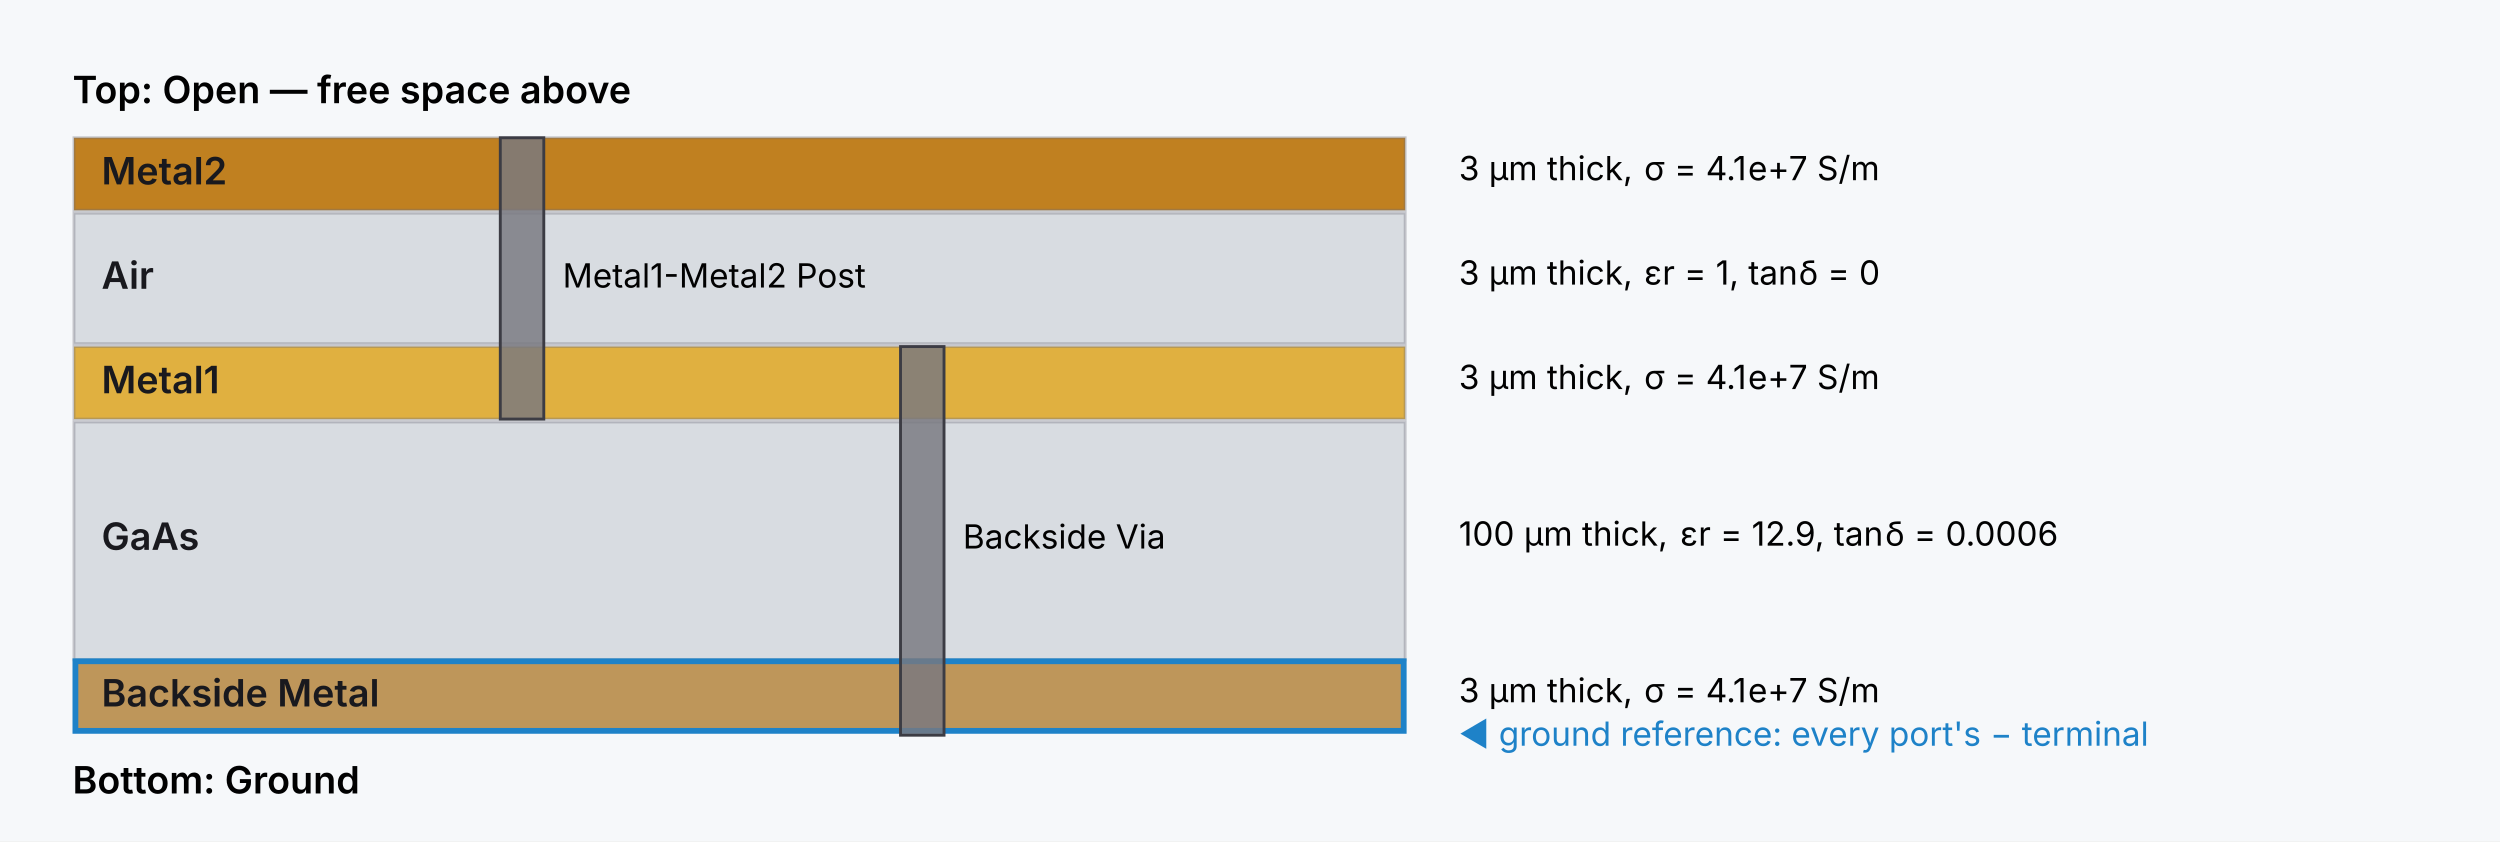
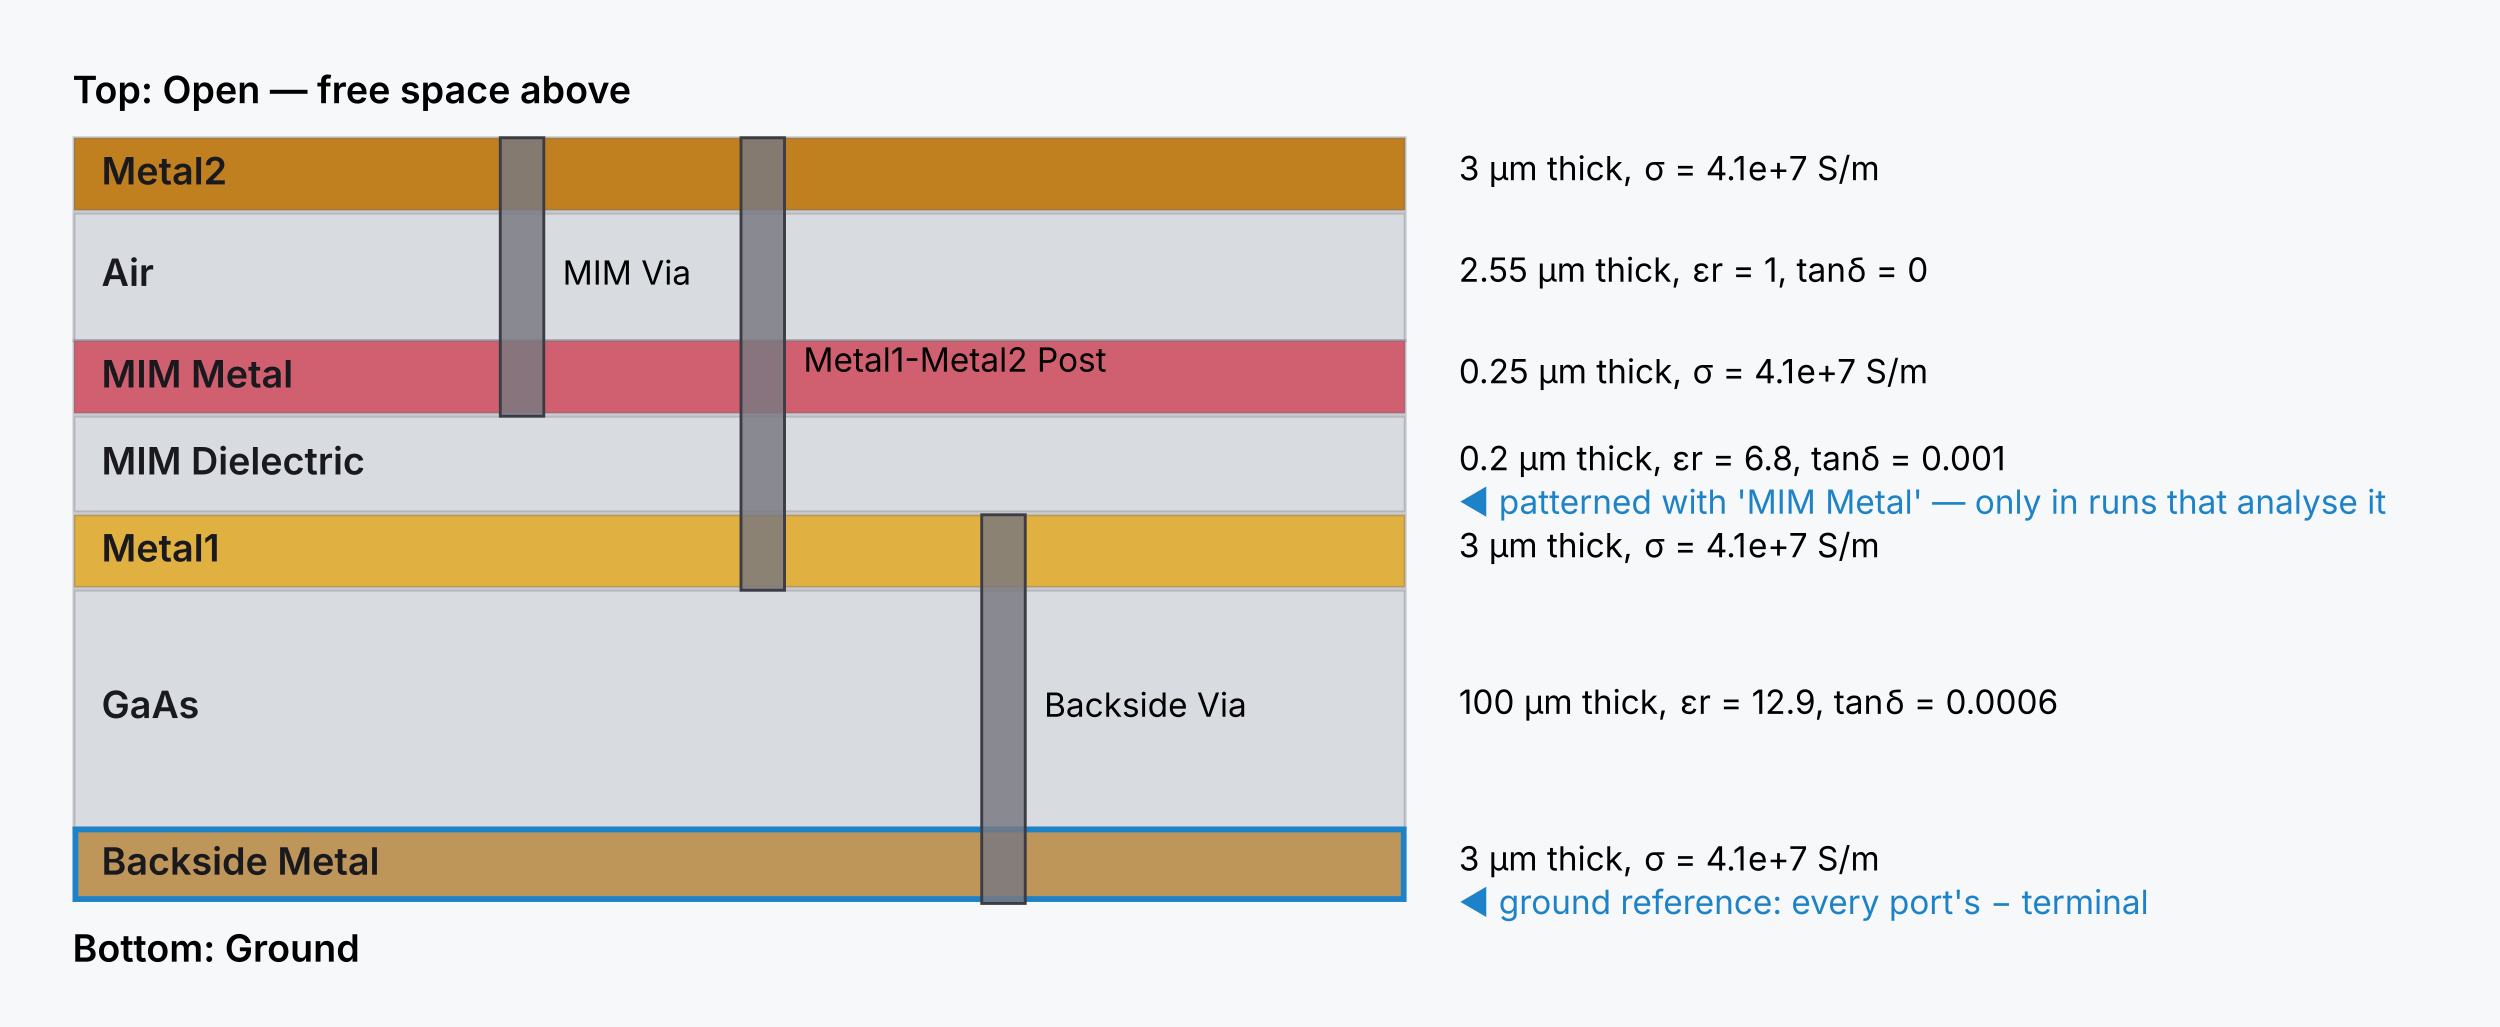
- <svg xmlns="http://www.w3.org/2000/svg" width="862" height="290" viewBox="0 0 862 290">
-   <rect fill="white" width="862" height="290" />
-   <rect fill="#F6F8FA" width="862" height="290" />
+ <svg xmlns="http://www.w3.org/2000/svg" width="862" height="354" viewBox="0 0 862 354">
+   <rect fill="white" width="862" height="354" />
+   <rect fill="#F6F8FA" width="862" height="354" />
  <rect fill="#C08020" transform="translate(25 47)" x="0.5" y="0.5" width="459" height="25" />
  <rect fill="none" stroke="#6E6E78" stroke-width="1" stroke-miterlimit="10" stroke-opacity="0.353" transform="translate(25 47)" x="0.5" y="0.5" width="459" height="25" />
  <clipPath id="stackup-mmic_cl_0">
    <rect x="35" y="51" width="44" height="16" />
  </clipPath>
  <g clip-path="url(#stackup-mmic_cl_0)">
    <text fill="#19191E" transform="translate(35 51)" font-size="13" font-weight="600" font-family="Inter" x="0, 11.78, 19.49, 24.43, 31.9, 35.28" y="12.59">
						Metal2
				</text>
  </g>
  <clipPath id="stackup-mmic_cl_1">
    <rect x="503" y="51" width="145" height="14" />
  </clipPath>
  <g clip-path="url(#stackup-mmic_cl_1)">
    <text fill="#010101" transform="translate(503 51)" font-size="11.5" font-family="Inter" x="0, 7.32, 10.55, 17.71, 27.7, 30.94, 35.25, 42.05, 44.77, 51.19, 57.45, 60.67" y="11.14">
						3 µm thick, 
				</text>
    <text fill="#010101" transform="translate(566.9 51)" font-size="11.5" font-family="Inter" x="0, 7.25, 10.49, 18.07, 21.3, 28.29, 30.47" y="11.14">
						σ = 4.1
				</text>
    <text fill="#010101" transform="translate(602.71 51)" font-size="11.5" font-family="Inter" x="0, 6.7, 14.02, 20.58, 23.82, 31.15, 35.25" y="11.14">
						e+7 S/m
				</text>
  </g>
-   <rect fill="#788291" fill-opacity="0.235" transform="translate(25 73)" x="0.5" y="0.5" width="459" height="45" />
-   <rect fill="none" stroke="#6E6E78" stroke-width="1" stroke-miterlimit="10" stroke-opacity="0.353" transform="translate(25 73)" x="0.5" y="0.5" width="459" height="45" />
+   <rect fill="#788291" fill-opacity="0.235" transform="translate(25 73)" x="0.5" y="0.5" width="459" height="44" />
+   <rect fill="none" stroke="#6E6E78" stroke-width="1" stroke-miterlimit="10" stroke-opacity="0.353" transform="translate(25 73)" x="0.5" y="0.5" width="459" height="44" />
  <clipPath id="stackup-mmic_cl_2">
-     <rect x="35" y="87" width="18" height="16" />
+     <rect x="35" y="86" width="18" height="16" />
  </clipPath>
  <g clip-path="url(#stackup-mmic_cl_2)">
-     <text fill="#19191E" transform="translate(35 87)" font-size="13" font-weight="600" font-family="Inter" x="0, 9.45, 12.84" y="12.59">
+     <text fill="#19191E" transform="translate(35 86)" font-size="13" font-weight="600" font-family="Inter" x="0, 9.45, 12.84" y="12.59">
						Air
				</text>
  </g>
  <clipPath id="stackup-mmic_cl_3">
-     <rect x="503" y="87" width="145" height="14" />
+     <rect x="503" y="86" width="162" height="14" />
  </clipPath>
  <g clip-path="url(#stackup-mmic_cl_3)">
-     <text fill="#010101" transform="translate(503 87)" font-size="11.5" font-family="Inter" x="0, 7.32, 10.55, 17.71, 27.7, 30.94, 35.25, 42.05, 44.77, 51.19, 57.45, 60.67" y="11.14">
+     <text fill="#010101" transform="translate(503 86)" font-size="11.5" font-family="Inter" x="0, 6.96, 9.96, 16.96, 23.95, 27.18, 34.34, 44.33, 47.57, 51.88, 58.68, 61.4, 67.82, 74.08, 77.3" y="11.14">
+ 						2.55 µm thick, 
+ 				</text>
+     <text fill="#010101" transform="translate(583.53 86)" font-size="11.5" font-family="Inter" x="0" y="11.14">
+ 						ε
+ 				</text>
+     <text fill="#010101" transform="translate(589.79 86)" font-size="11.5" font-family="Inter" x="0, 4.28, 7.51, 15.09, 18.33, 23.18, 26.4, 29.63, 33.81, 40.3" y="11.14">
+ 						r = 1, tan
+ 				</text>
+     <text fill="#010101" transform="translate(636.82 86)" font-size="11.5" font-family="Inter" x="0, 6.21, 9.44, 17.02, 20.26" y="11.14">
+ 						δ = 0
+ 				</text>
+   </g>
+   <rect fill="#D06070" transform="translate(25 117)" x="0.5" y="0.5" width="459" height="25" />
+   <rect fill="none" stroke="#6E6E78" stroke-width="1" stroke-miterlimit="10" stroke-opacity="0.353" transform="translate(25 117)" x="0.5" y="0.5" width="459" height="25" />
+   <clipPath id="stackup-mmic_cl_4">
+     <rect x="35" y="121" width="66" height="16" />
+   </clipPath>
+   <g clip-path="url(#stackup-mmic_cl_4)">
+     <text fill="#19191E" transform="translate(35 121)" font-size="13" font-weight="600" font-family="Inter" x="0, 11.78, 15.35, 27.14, 30.36, 42.14, 49.85, 54.79, 62.26" y="12.59">
+ 						MIM Metal
+ 				</text>
+   </g>
+   <clipPath id="stackup-mmic_cl_5">
+     <rect x="503" y="121" width="162" height="14" />
+   </clipPath>
+   <g clip-path="url(#stackup-mmic_cl_5)">
+     <text fill="#010101" transform="translate(503 121)" font-size="11.5" font-family="Inter" x="0, 6.89, 10.06, 17.02, 24.01, 27.25, 34.4, 44.4, 47.63, 51.95, 58.74, 61.47, 67.89, 74.15, 77.36" y="11.14">
+ 						0.25 µm thick, 
+ 				</text>
+     <text fill="#010101" transform="translate(583.6 121)" font-size="11.5" font-family="Inter" x="0, 7.25, 10.49, 18.07, 21.3, 28.29, 30.47" y="11.14">
+ 						σ = 4.1
+ 				</text>
+     <text fill="#010101" transform="translate(619.41 121)" font-size="11.5" font-family="Inter" x="0, 6.7, 14.02, 20.58, 23.82, 31.15, 35.25" y="11.14">
+ 						e+7 S/m
+ 				</text>
+   </g>
+   <rect fill="#788291" fill-opacity="0.235" transform="translate(25 143)" x="0.5" y="0.5" width="459" height="33" />
+   <rect fill="none" stroke="#6E6E78" stroke-width="1" stroke-miterlimit="10" stroke-opacity="0.353" transform="translate(25 143)" x="0.5" y="0.5" width="459" height="33" />
+   <clipPath id="stackup-mmic_cl_6">
+     <rect x="35" y="151" width="91" height="16" />
+   </clipPath>
+   <g clip-path="url(#stackup-mmic_cl_6)">
+     <text fill="#19191E" transform="translate(35 151)" font-size="13" font-weight="600" font-family="Inter" x="0, 11.78, 15.35, 27.14, 30.36, 39.78, 43.17, 50.87, 54.26, 61.97, 69.47, 74.41, 79.57, 82.96" y="12.59">
+ 						MIM Dielectric
+ 				</text>
+   </g>
+   <clipPath id="stackup-mmic_cl_7">
+     <rect x="503" y="151" width="189" height="14" />
+   </clipPath>
+   <g clip-path="url(#stackup-mmic_cl_7)">
+     <text fill="#010101" transform="translate(503 151)" font-size="11.5" font-family="Inter" x="0, 6.89, 10.06, 17.02, 20.26, 27.41, 37.41, 40.64, 44.95, 51.75, 54.48, 60.9, 67.15, 70.37" y="11.14">
+ 						0.2 µm thick, 
+ 				</text>
+     <text fill="#010101" transform="translate(576.61 151)" font-size="11.5" font-family="Inter" x="0" y="11.14">
+ 						ε
+ 				</text>
+     <text fill="#010101" transform="translate(582.86 151)" font-size="11.5" font-family="Inter" x="0, 4.28, 7.51, 15.09, 18.33, 25.11, 28.01, 34.84, 38.06, 41.3, 45.48, 51.96" y="11.14">
+ 						r = 6.8, tan
+ 				</text>
+     <text fill="#010101" transform="translate(641.55 151)" font-size="11.5" font-family="Inter" x="0, 6.21, 9.44, 17.02, 20.26, 27.15, 30.02, 37.21, 44.4" y="11.14">
+ 						δ = 0.001
+ 				</text>
+   </g>
+   <clipPath id="stackup-mmic_cl_8">
+     <rect x="503" y="166" width="320" height="14" />
+   </clipPath>
+   <g clip-path="url(#stackup-mmic_cl_8)">
+     <text fill="#1E82C8" transform="translate(503 166)" font-size="11.5" font-family="Inter" x="0, 10.52, 13.75, 20.76, 27.25, 31.43, 35.55, 42.24, 46.52, 53.25, 59.95, 67.09, 70.32, 79.67, 82.39, 86.71, 93.5, 96.74, 99.29, 109.51, 112.55, 122.78, 126.01, 136.24, 142.93, 147.12, 153.6, 156.33, 158.88, 162.11, 173.61, 176.85, 183.71, 190.44, 193.16, 199.57, 202.8, 205.53, 212.26, 215.49, 219.77, 226.46, 233.19, 239.2, 242.43, 246.74, 253.54, 260.02, 264.21, 267.44, 273.93, 280.66, 287.14, 289.87, 296.27, 302.28, 308.98, 312.22, 314.94" y="11.14">
+ 						◀ patterned with 'MIM Metal' — only in runs that analyse it
+ 				</text>
+   </g>
+   <rect fill="#E0B040" transform="translate(25 177)" x="0.5" y="0.5" width="459" height="25" />
+   <rect fill="none" stroke="#6E6E78" stroke-width="1" stroke-miterlimit="10" stroke-opacity="0.353" transform="translate(25 177)" x="0.5" y="0.5" width="459" height="25" />
+   <clipPath id="stackup-mmic_cl_9">
+     <rect x="35" y="181" width="42" height="16" />
+   </clipPath>
+   <g clip-path="url(#stackup-mmic_cl_9)">
+     <text fill="#19191E" transform="translate(35 181)" font-size="13" font-weight="600" font-family="Inter" x="0, 11.78, 19.49, 24.43, 31.9, 35.28" y="12.59">
+ 						Metal1
+ 				</text>
+   </g>
+   <clipPath id="stackup-mmic_cl_10">
+     <rect x="503" y="181" width="145" height="14" />
+   </clipPath>
+   <g clip-path="url(#stackup-mmic_cl_10)">
+     <text fill="#010101" transform="translate(503 181)" font-size="11.5" font-family="Inter" x="0, 7.32, 10.55, 17.71, 27.7, 30.94, 35.25, 42.05, 44.77, 51.19, 57.45, 60.67" y="11.14">
						3 µm thick, 
				</text>
-     <text fill="#010101" transform="translate(566.9 87)" font-size="11.5" font-family="Inter" x="0" y="11.14">
+     <text fill="#010101" transform="translate(566.9 181)" font-size="11.5" font-family="Inter" x="0, 7.25, 10.49, 18.07, 21.3, 28.29, 30.47" y="11.14">
+ 						σ = 4.1
+ 				</text>
+     <text fill="#010101" transform="translate(602.71 181)" font-size="11.5" font-family="Inter" x="0, 6.7, 14.02, 20.58, 23.82, 31.15, 35.25" y="11.14">
+ 						e+7 S/m
+ 				</text>
+   </g>
+   <rect fill="#788291" fill-opacity="0.235" transform="translate(25 203)" x="0.5" y="0.5" width="459" height="82" />
+   <rect fill="none" stroke="#6E6E78" stroke-width="1" stroke-miterlimit="10" stroke-opacity="0.353" transform="translate(25 203)" x="0.5" y="0.5" width="459" height="82" />
+   <clipPath id="stackup-mmic_cl_11">
+     <rect x="35" y="235" width="34" height="16" />
+   </clipPath>
+   <g clip-path="url(#stackup-mmic_cl_11)">
+     <text fill="#19191E" transform="translate(35 235)" font-size="13" font-weight="600" font-family="Inter" x="0, 9.81, 17.28, 26.58" y="12.59">
+ 						GaAs
+ 				</text>
+   </g>
+   <clipPath id="stackup-mmic_cl_12">
+     <rect x="503" y="235" width="206" height="14" />
+   </clipPath>
+   <g clip-path="url(#stackup-mmic_cl_12)">
+     <text fill="#010101" transform="translate(503 235)" font-size="11.5" font-family="Inter" x="0, 5.34, 12.53, 19.72, 22.95, 30.11, 40.1, 43.34, 47.65, 54.45, 57.17, 63.59, 69.85, 73.07" y="11.14">
+ 						100 µm thick, 
+ 				</text>
+     <text fill="#010101" transform="translate(579.3 235)" font-size="11.5" font-family="Inter" x="0" y="11.14">
						ε
				</text>
-     <text fill="#010101" transform="translate(573.16 87)" font-size="11.5" font-family="Inter" x="0, 4.28, 7.51, 15.09, 18.33, 23.18, 26.4, 29.63, 33.81, 40.3" y="11.14">
- 						r = 1, tan
- 				</text>
-     <text fill="#010101" transform="translate(620.19 87)" font-size="11.5" font-family="Inter" x="0, 6.21, 9.44, 17.02, 20.26" y="11.14">
- 						δ = 0
- 				</text>
-   </g>
-   <rect fill="#E0B040" transform="translate(25 119)" x="0.5" y="0.5" width="459" height="25" />
-   <rect fill="none" stroke="#6E6E78" stroke-width="1" stroke-miterlimit="10" stroke-opacity="0.353" transform="translate(25 119)" x="0.5" y="0.5" width="459" height="25" />
-   <clipPath id="stackup-mmic_cl_4">
-     <rect x="35" y="123" width="42" height="16" />
-   </clipPath>
-   <g clip-path="url(#stackup-mmic_cl_4)">
-     <text fill="#19191E" transform="translate(35 123)" font-size="13" font-weight="600" font-family="Inter" x="0, 11.78, 19.49, 24.43, 31.9, 35.28" y="12.59">
- 						Metal1
- 				</text>
-   </g>
-   <clipPath id="stackup-mmic_cl_5">
-     <rect x="503" y="123" width="145" height="14" />
-   </clipPath>
-   <g clip-path="url(#stackup-mmic_cl_5)">
-     <text fill="#010101" transform="translate(503 123)" font-size="11.5" font-family="Inter" x="0, 7.32, 10.55, 17.71, 27.7, 30.94, 35.25, 42.05, 44.77, 51.19, 57.45, 60.67" y="11.14">
+     <text fill="#010101" transform="translate(585.56 235)" font-size="11.5" font-family="Inter" x="0, 4.28, 7.51, 15.09, 18.33, 23.67, 30.63, 33.72, 40.59, 43.81, 47.05, 51.23, 57.71" y="11.14">
+ 						r = 12.9, tan
+ 				</text>
+     <text fill="#010101" transform="translate(650 235)" font-size="11.5" font-family="Inter" x="0, 6.21, 9.44, 17.02, 20.26, 27.15, 30.02, 37.21, 44.4, 51.59" y="11.14">
+ 						δ = 0.0006
+ 				</text>
+   </g>
+   <rect fill="#BE965A" transform="translate(25 285)" x="1" y="1" width="458" height="24" />
+   <rect fill="none" stroke="#1E82C8" stroke-width="2" stroke-miterlimit="10" transform="translate(25 285)" x="1" y="1" width="458" height="24" />
+   <clipPath id="stackup-mmic_cl_13">
+     <rect x="35" y="289" width="96" height="16" />
+   </clipPath>
+   <g clip-path="url(#stackup-mmic_cl_13)">
+     <text fill="#19191E" transform="translate(35 289)" font-size="13" font-weight="600" font-family="Inter" x="0, 8.55, 16.01, 23.52, 30.92, 38.05, 41.44, 49.64, 57.34, 60.57, 72.35, 80.05, 84.99, 92.46" y="12.59">
+ 						Backside Metal
+ 				</text>
+   </g>
+   <clipPath id="stackup-mmic_cl_14">
+     <rect x="503" y="289" width="145" height="14" />
+   </clipPath>
+   <g clip-path="url(#stackup-mmic_cl_14)">
+     <text fill="#010101" transform="translate(503 289)" font-size="11.5" font-family="Inter" x="0, 7.32, 10.55, 17.71, 27.7, 30.94, 35.25, 42.05, 44.77, 51.19, 57.45, 60.67" y="11.14">
						3 µm thick, 
				</text>
-     <text fill="#010101" transform="translate(566.9 123)" font-size="11.5" font-family="Inter" x="0, 7.25, 10.49, 18.07, 21.3, 28.29, 30.47" y="11.14">
- 						σ = 4.1
- 				</text>
-     <text fill="#010101" transform="translate(602.71 123)" font-size="11.5" font-family="Inter" x="0, 6.7, 14.02, 20.58, 23.82, 31.15, 35.25" y="11.14">
- 						e+7 S/m
- 				</text>
-   </g>
-   <rect fill="#788291" fill-opacity="0.235" transform="translate(25 145)" x="0.5" y="0.5" width="459" height="82" />
-   <rect fill="none" stroke="#6E6E78" stroke-width="1" stroke-miterlimit="10" stroke-opacity="0.353" transform="translate(25 145)" x="0.5" y="0.5" width="459" height="82" />
-   <clipPath id="stackup-mmic_cl_6">
-     <rect x="35" y="177" width="34" height="16" />
-   </clipPath>
-   <g clip-path="url(#stackup-mmic_cl_6)">
-     <text fill="#19191E" transform="translate(35 177)" font-size="13" font-weight="600" font-family="Inter" x="0, 9.81, 17.28, 26.58" y="12.59">
- 						GaAs
- 				</text>
-   </g>
-   <clipPath id="stackup-mmic_cl_7">
-     <rect x="503" y="177" width="206" height="14" />
-   </clipPath>
-   <g clip-path="url(#stackup-mmic_cl_7)">
-     <text fill="#010101" transform="translate(503 177)" font-size="11.5" font-family="Inter" x="0, 5.34, 12.53, 19.72, 22.95, 30.11, 40.1, 43.34, 47.65, 54.45, 57.17, 63.59, 69.85, 73.07" y="11.14">
- 						100 µm thick, 
- 				</text>
-     <text fill="#010101" transform="translate(579.3 177)" font-size="11.5" font-family="Inter" x="0" y="11.14">
- 						ε
- 				</text>
-     <text fill="#010101" transform="translate(585.56 177)" font-size="11.5" font-family="Inter" x="0, 4.28, 7.51, 15.09, 18.33, 23.67, 30.63, 33.72, 40.59, 43.81, 47.05, 51.23, 57.71" y="11.14">
- 						r = 12.9, tan
- 				</text>
-     <text fill="#010101" transform="translate(650 177)" font-size="11.5" font-family="Inter" x="0, 6.21, 9.44, 17.02, 20.26, 27.15, 30.02, 37.21, 44.4, 51.59" y="11.14">
- 						δ = 0.0006
- 				</text>
-   </g>
-   <rect fill="#BE965A" transform="translate(25 227)" x="1" y="1" width="458" height="24" />
-   <rect fill="none" stroke="#1E82C8" stroke-width="2" stroke-miterlimit="10" transform="translate(25 227)" x="1" y="1" width="458" height="24" />
-   <clipPath id="stackup-mmic_cl_8">
-     <rect x="35" y="231" width="96" height="16" />
-   </clipPath>
-   <g clip-path="url(#stackup-mmic_cl_8)">
-     <text fill="#19191E" transform="translate(35 231)" font-size="13" font-weight="600" font-family="Inter" x="0, 8.55, 16.01, 23.52, 30.92, 38.05, 41.44, 49.64, 57.34, 60.57, 72.35, 80.05, 84.99, 92.46" y="12.59">
- 						Backside Metal
- 				</text>
-   </g>
-   <clipPath id="stackup-mmic_cl_9">
-     <rect x="503" y="231" width="145" height="14" />
-   </clipPath>
-   <g clip-path="url(#stackup-mmic_cl_9)">
-     <text fill="#010101" transform="translate(503 231)" font-size="11.5" font-family="Inter" x="0, 7.32, 10.55, 17.71, 27.7, 30.94, 35.25, 42.05, 44.77, 51.19, 57.45, 60.67" y="11.14">
- 						3 µm thick, 
- 				</text>
-     <text fill="#010101" transform="translate(566.9 231)" font-size="11.5" font-family="Inter" x="0, 7.25, 10.49, 18.07, 21.3, 28.29, 30.47" y="11.14">
- 						σ = 4.1
- 				</text>
-     <text fill="#010101" transform="translate(602.71 231)" font-size="11.5" font-family="Inter" x="0, 6.7, 14.02, 20.58, 23.82, 31.15, 35.25" y="11.14">
- 						e+7 S/m
- 				</text>
-   </g>
-   <clipPath id="stackup-mmic_cl_10">
-     <rect x="503" y="246" width="237" height="14" />
-   </clipPath>
-   <g clip-path="url(#stackup-mmic_cl_10)">
-     <text fill="#1E82C8" transform="translate(503 246)" font-size="11.5" font-family="Inter" x="0, 10.52, 13.75, 20.76, 24.85, 31.71, 38.39, 45.12, 52.26, 55.49, 59.57, 66.27, 70.16, 76.86, 80.94, 87.64, 94.37, 100.79, 107.49, 110.65, 113.89, 120.39, 126.57, 133.26, 137.74, 144.14, 147.38, 154.38, 161.25, 165.92, 170.1, 172.65, 178.66, 181.89, 189.47, 192.71, 196.82, 203.52, 207.8, 217.8, 220.53, 227.26, 233.74" y="11.14">
+     <text fill="#010101" transform="translate(566.9 289)" font-size="11.5" font-family="Inter" x="0, 7.25, 10.49, 18.07, 21.3, 28.29, 30.47" y="11.14">
+ 						σ = 4.1
+ 				</text>
+     <text fill="#010101" transform="translate(602.71 289)" font-size="11.5" font-family="Inter" x="0, 6.7, 14.02, 20.58, 23.82, 31.15, 35.25" y="11.14">
+ 						e+7 S/m
+ 				</text>
+   </g>
+   <clipPath id="stackup-mmic_cl_15">
+     <rect x="503" y="304" width="237" height="14" />
+   </clipPath>
+   <g clip-path="url(#stackup-mmic_cl_15)">
+     <text fill="#1E82C8" transform="translate(503 304)" font-size="11.5" font-family="Inter" x="0, 10.52, 13.75, 20.76, 24.85, 31.71, 38.39, 45.12, 52.26, 55.49, 59.57, 66.27, 70.16, 76.86, 80.94, 87.64, 94.37, 100.79, 107.49, 110.65, 113.89, 120.39, 126.57, 133.26, 137.74, 144.14, 147.38, 154.38, 161.25, 165.92, 170.1, 172.65, 178.66, 181.89, 189.47, 192.71, 196.82, 203.52, 207.8, 217.8, 220.53, 227.26, 233.74" y="11.14">
						◀ ground reference: every port's − terminal
				</text>
  </g>
-   <clipPath id="stackup-mmic_cl_11">
+   <clipPath id="stackup-mmic_cl_16">
    <rect x="25" y="23" width="192" height="16" />
  </clipPath>
-   <g clip-path="url(#stackup-mmic_cl_11)">
+   <g clip-path="url(#stackup-mmic_cl_16)">
    <text fill="#010101" transform="translate(25 23)" font-size="13" font-weight="600" font-family="Inter" x="0, 7.54, 15.45, 23.57, 27.34, 30.57, 40.64, 48.76, 56.47, 64.4, 67.62, 80.62, 83.85, 88.75, 93.61, 101.32, 109.02, 112.25, 119.39, 127.51, 134.98, 142.48, 150.19, 153.41, 160.88, 169.08, 176.74, 183.98" y="12.59">
						Top: Open — free space above
				</text>
  </g>
-   <clipPath id="stackup-mmic_cl_12">
-     <rect x="25" y="261" width="100" height="16" />
-   </clipPath>
-   <g clip-path="url(#stackup-mmic_cl_12)">
-     <text fill="#010101" transform="translate(25 261)" font-size="13" font-weight="600" font-family="Inter" x="0, 8.55, 16.45, 21.39, 26.25, 34.16, 45.83, 49.6, 52.83, 62.65, 67.51, 75.41, 83.32, 91.24" y="12.59">
+   <clipPath id="stackup-mmic_cl_17">
+     <rect x="25" y="319" width="100" height="16" />
+   </clipPath>
+   <g clip-path="url(#stackup-mmic_cl_17)">
+     <text fill="#010101" transform="translate(25 319)" font-size="13" font-weight="600" font-family="Inter" x="0, 8.55, 16.45, 21.39, 26.25, 34.16, 45.83, 49.6, 52.83, 62.65, 67.51, 75.41, 83.32, 91.24" y="12.59">
						Bottom: Ground
				</text>
  </g>
-   <rect fill="#787880" fill-opacity="0.824" transform="translate(310 119)" x="0.5" y="0.5" width="15" height="134" />
-   <rect fill="none" stroke="#3C3C44" stroke-width="1" stroke-miterlimit="10" transform="translate(310 119)" x="0.5" y="0.5" width="15" height="134" />
-   <clipPath id="stackup-mmic_cl_13">
-     <rect x="332" y="178" width="70" height="14" />
-   </clipPath>
-   <g clip-path="url(#stackup-mmic_cl_13)">
-     <text fill="#010101" transform="translate(332 178)" font-size="11.5" font-family="Inter" x="0, 7.48, 13.97, 20.39, 26.64, 32.65, 35.38, 42.52, 49.22, 52.45, 60.23, 62.96" y="11.14">
+   <rect fill="#787880" fill-opacity="0.824" transform="translate(338 177)" x="0.5" y="0.5" width="15" height="134" />
+   <rect fill="none" stroke="#3C3C44" stroke-width="1" stroke-miterlimit="10" transform="translate(338 177)" x="0.5" y="0.5" width="15" height="134" />
+   <clipPath id="stackup-mmic_cl_18">
+     <rect x="360" y="236" width="70" height="14" />
+   </clipPath>
+   <g clip-path="url(#stackup-mmic_cl_18)">
+     <text fill="#010101" transform="translate(360 236)" font-size="11.5" font-family="Inter" x="0, 7.48, 13.97, 20.39, 26.64, 32.65, 35.38, 42.52, 49.22, 52.45, 60.23, 62.96" y="11.14">
						Backside Via
				</text>
  </g>
-   <rect fill="#787880" fill-opacity="0.824" transform="translate(172 47)" x="0.5" y="0.5" width="15" height="97" />
-   <rect fill="none" stroke="#3C3C44" stroke-width="1" stroke-miterlimit="10" transform="translate(172 47)" x="0.5" y="0.5" width="15" height="97" />
-   <clipPath id="stackup-mmic_cl_14">
-     <rect x="194" y="88" width="106" height="14" />
-   </clipPath>
-   <g clip-path="url(#stackup-mmic_cl_14)">
-     <text fill="#010101" transform="translate(194 88)" font-size="11.5" font-family="Inter" x="0, 10.23, 16.92, 21.11, 27.59, 30.32, 35.66, 40.95, 51.18, 57.88, 62.06, 68.54, 71.27, 78.23, 81.46, 88.7, 95.56, 101.57" y="11.14">
+   <rect fill="#787880" fill-opacity="0.824" transform="translate(255 47)" x="0.5" y="0.5" width="15" height="156" />
+   <rect fill="none" stroke="#3C3C44" stroke-width="1" stroke-miterlimit="10" transform="translate(255 47)" x="0.5" y="0.5" width="15" height="156" />
+   <clipPath id="stackup-mmic_cl_19">
+     <rect x="277" y="117" width="106" height="14" />
+   </clipPath>
+   <g clip-path="url(#stackup-mmic_cl_19)">
+     <text fill="#010101" transform="translate(277 117)" font-size="11.5" font-family="Inter" x="0, 10.23, 16.92, 21.11, 27.59, 30.32, 35.66, 40.95, 51.18, 57.88, 62.06, 68.54, 71.27, 78.23, 81.46, 88.7, 95.56, 101.57" y="11.14">
						Metal1-Metal2 Post
				</text>
  </g>
+   <rect fill="#787880" fill-opacity="0.824" transform="translate(172 47)" x="0.5" y="0.5" width="15" height="96" />
+   <rect fill="none" stroke="#3C3C44" stroke-width="1" stroke-miterlimit="10" transform="translate(172 47)" x="0.5" y="0.5" width="15" height="96" />
+   <clipPath id="stackup-mmic_cl_20">
+     <rect x="194" y="87" width="44" height="14" />
+   </clipPath>
+   <g clip-path="url(#stackup-mmic_cl_20)">
+     <text fill="#010101" transform="translate(194 87)" font-size="11.5" font-family="Inter" x="0, 10.23, 13.26, 23.49, 26.72, 34.5, 37.23" y="11.14">
+ 						MIM Via
+ 				</text>
+   </g>
</svg>
